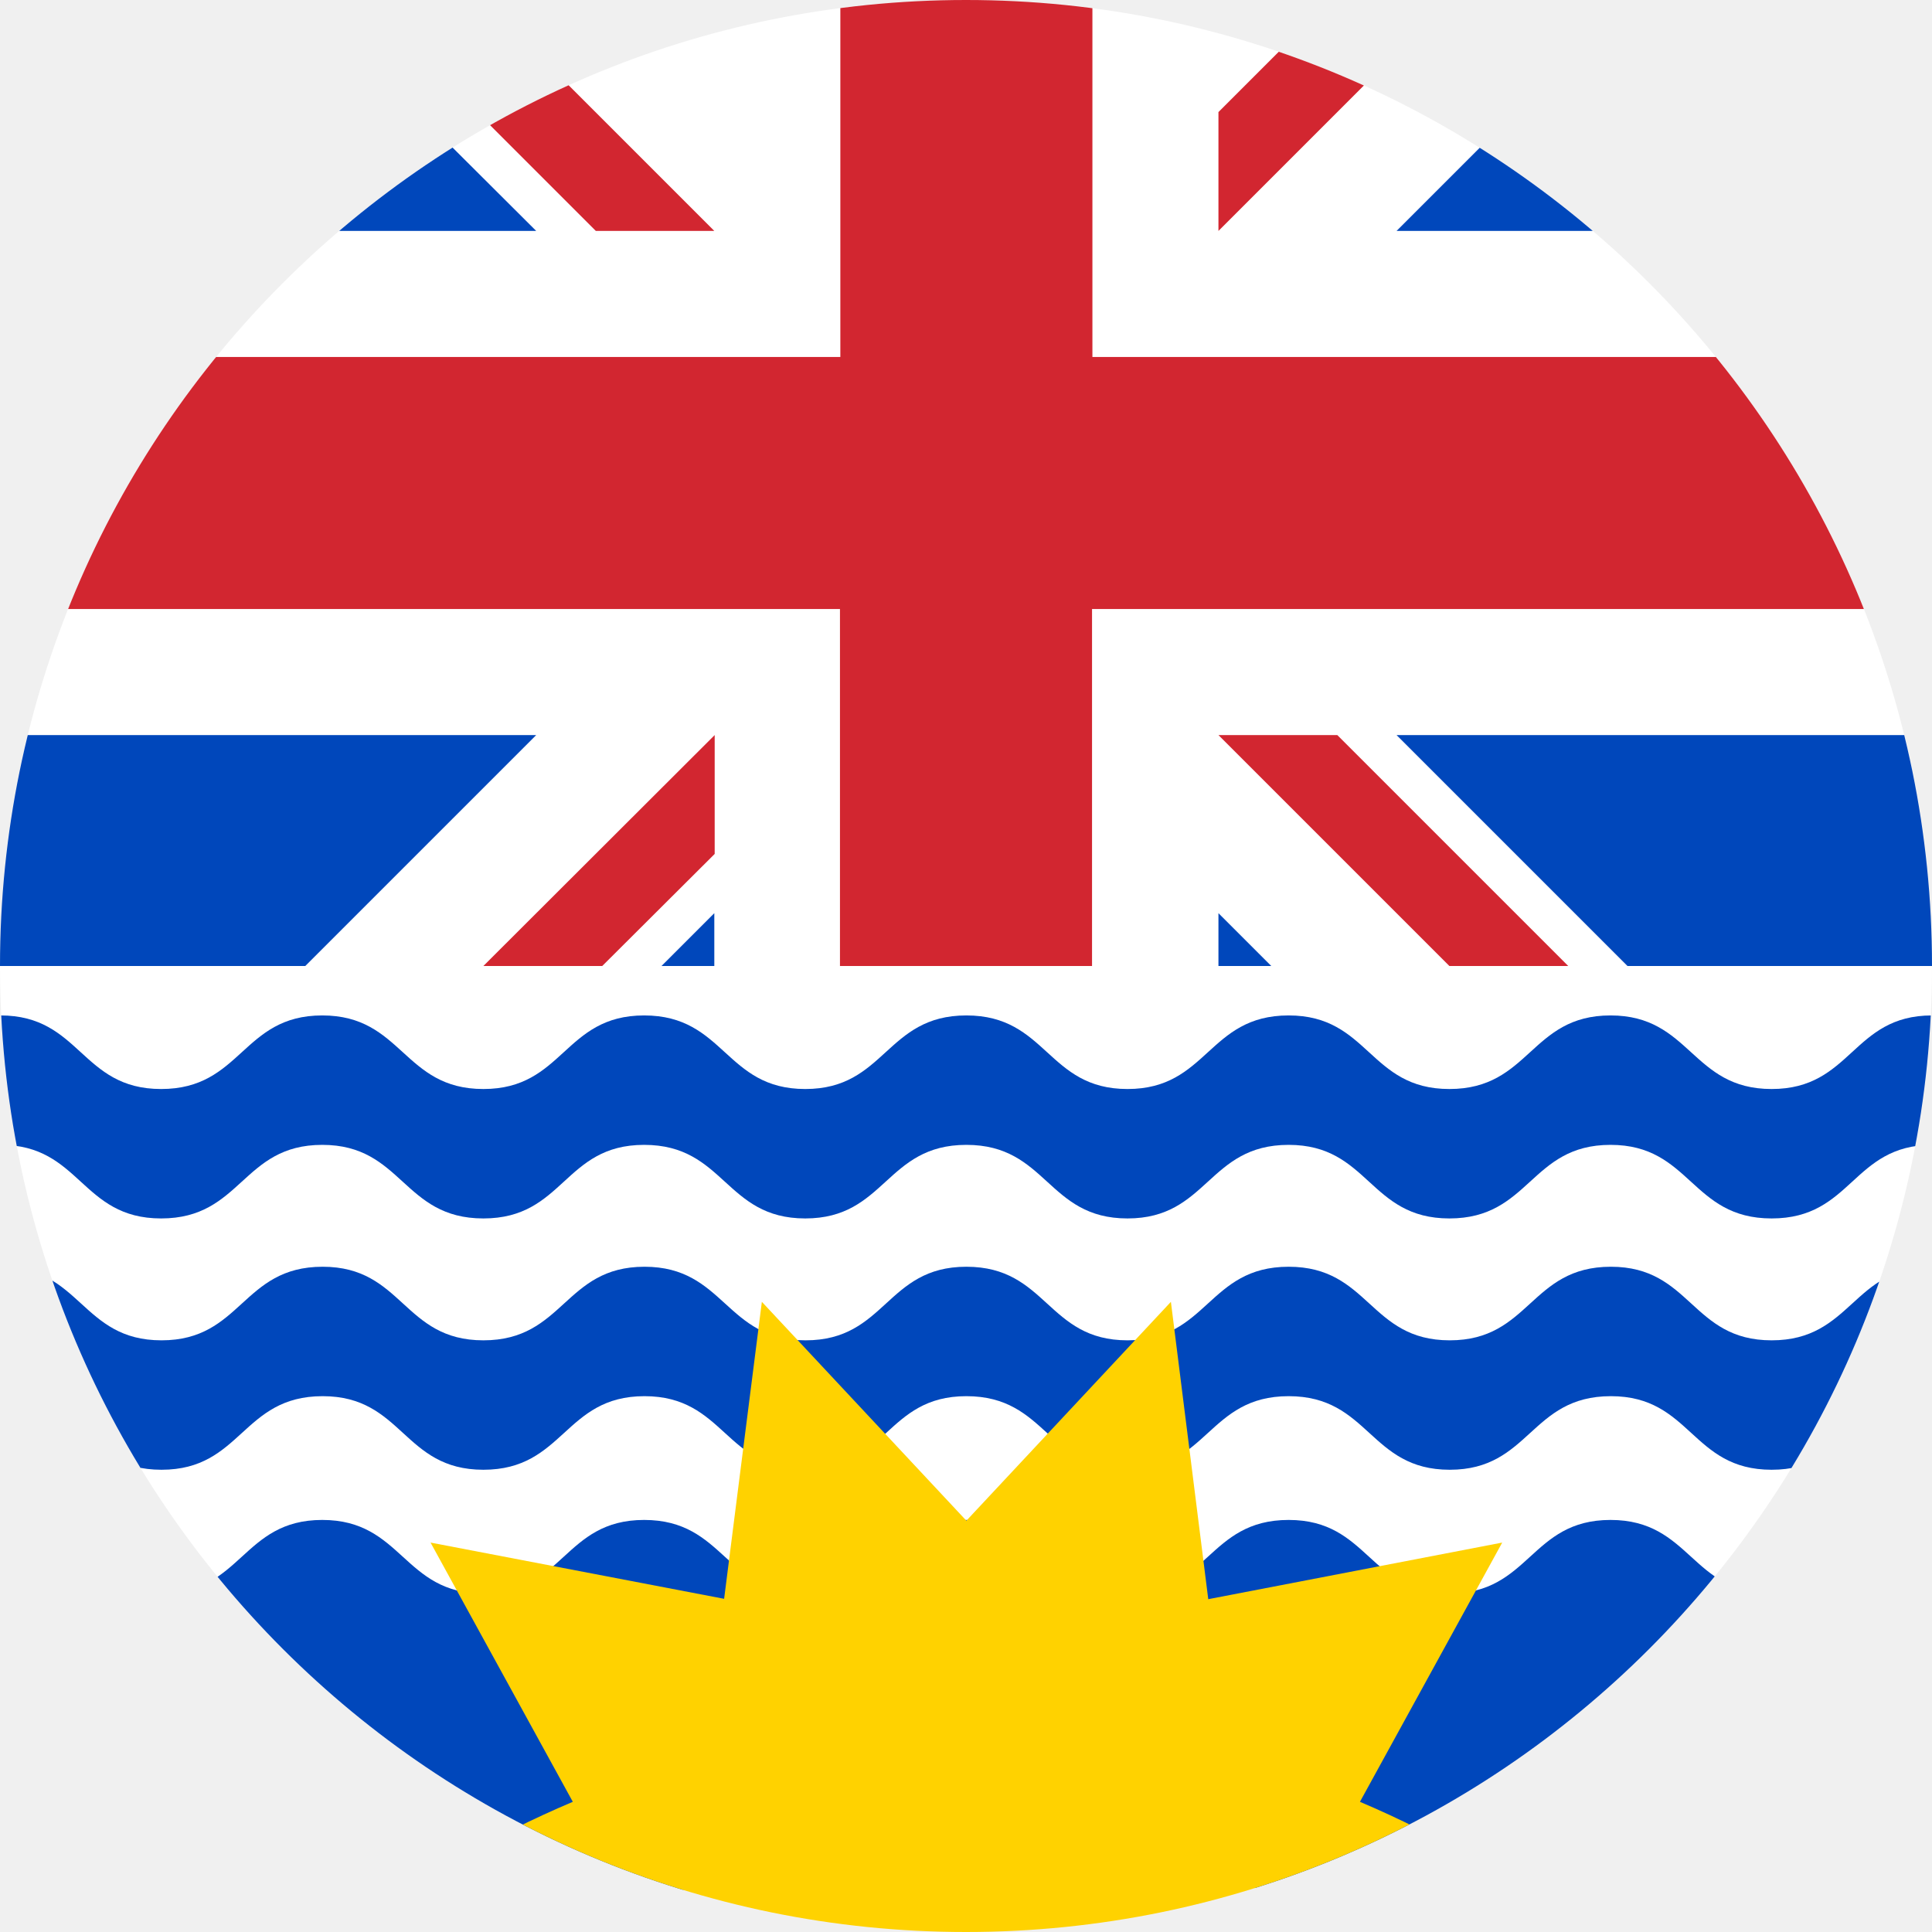
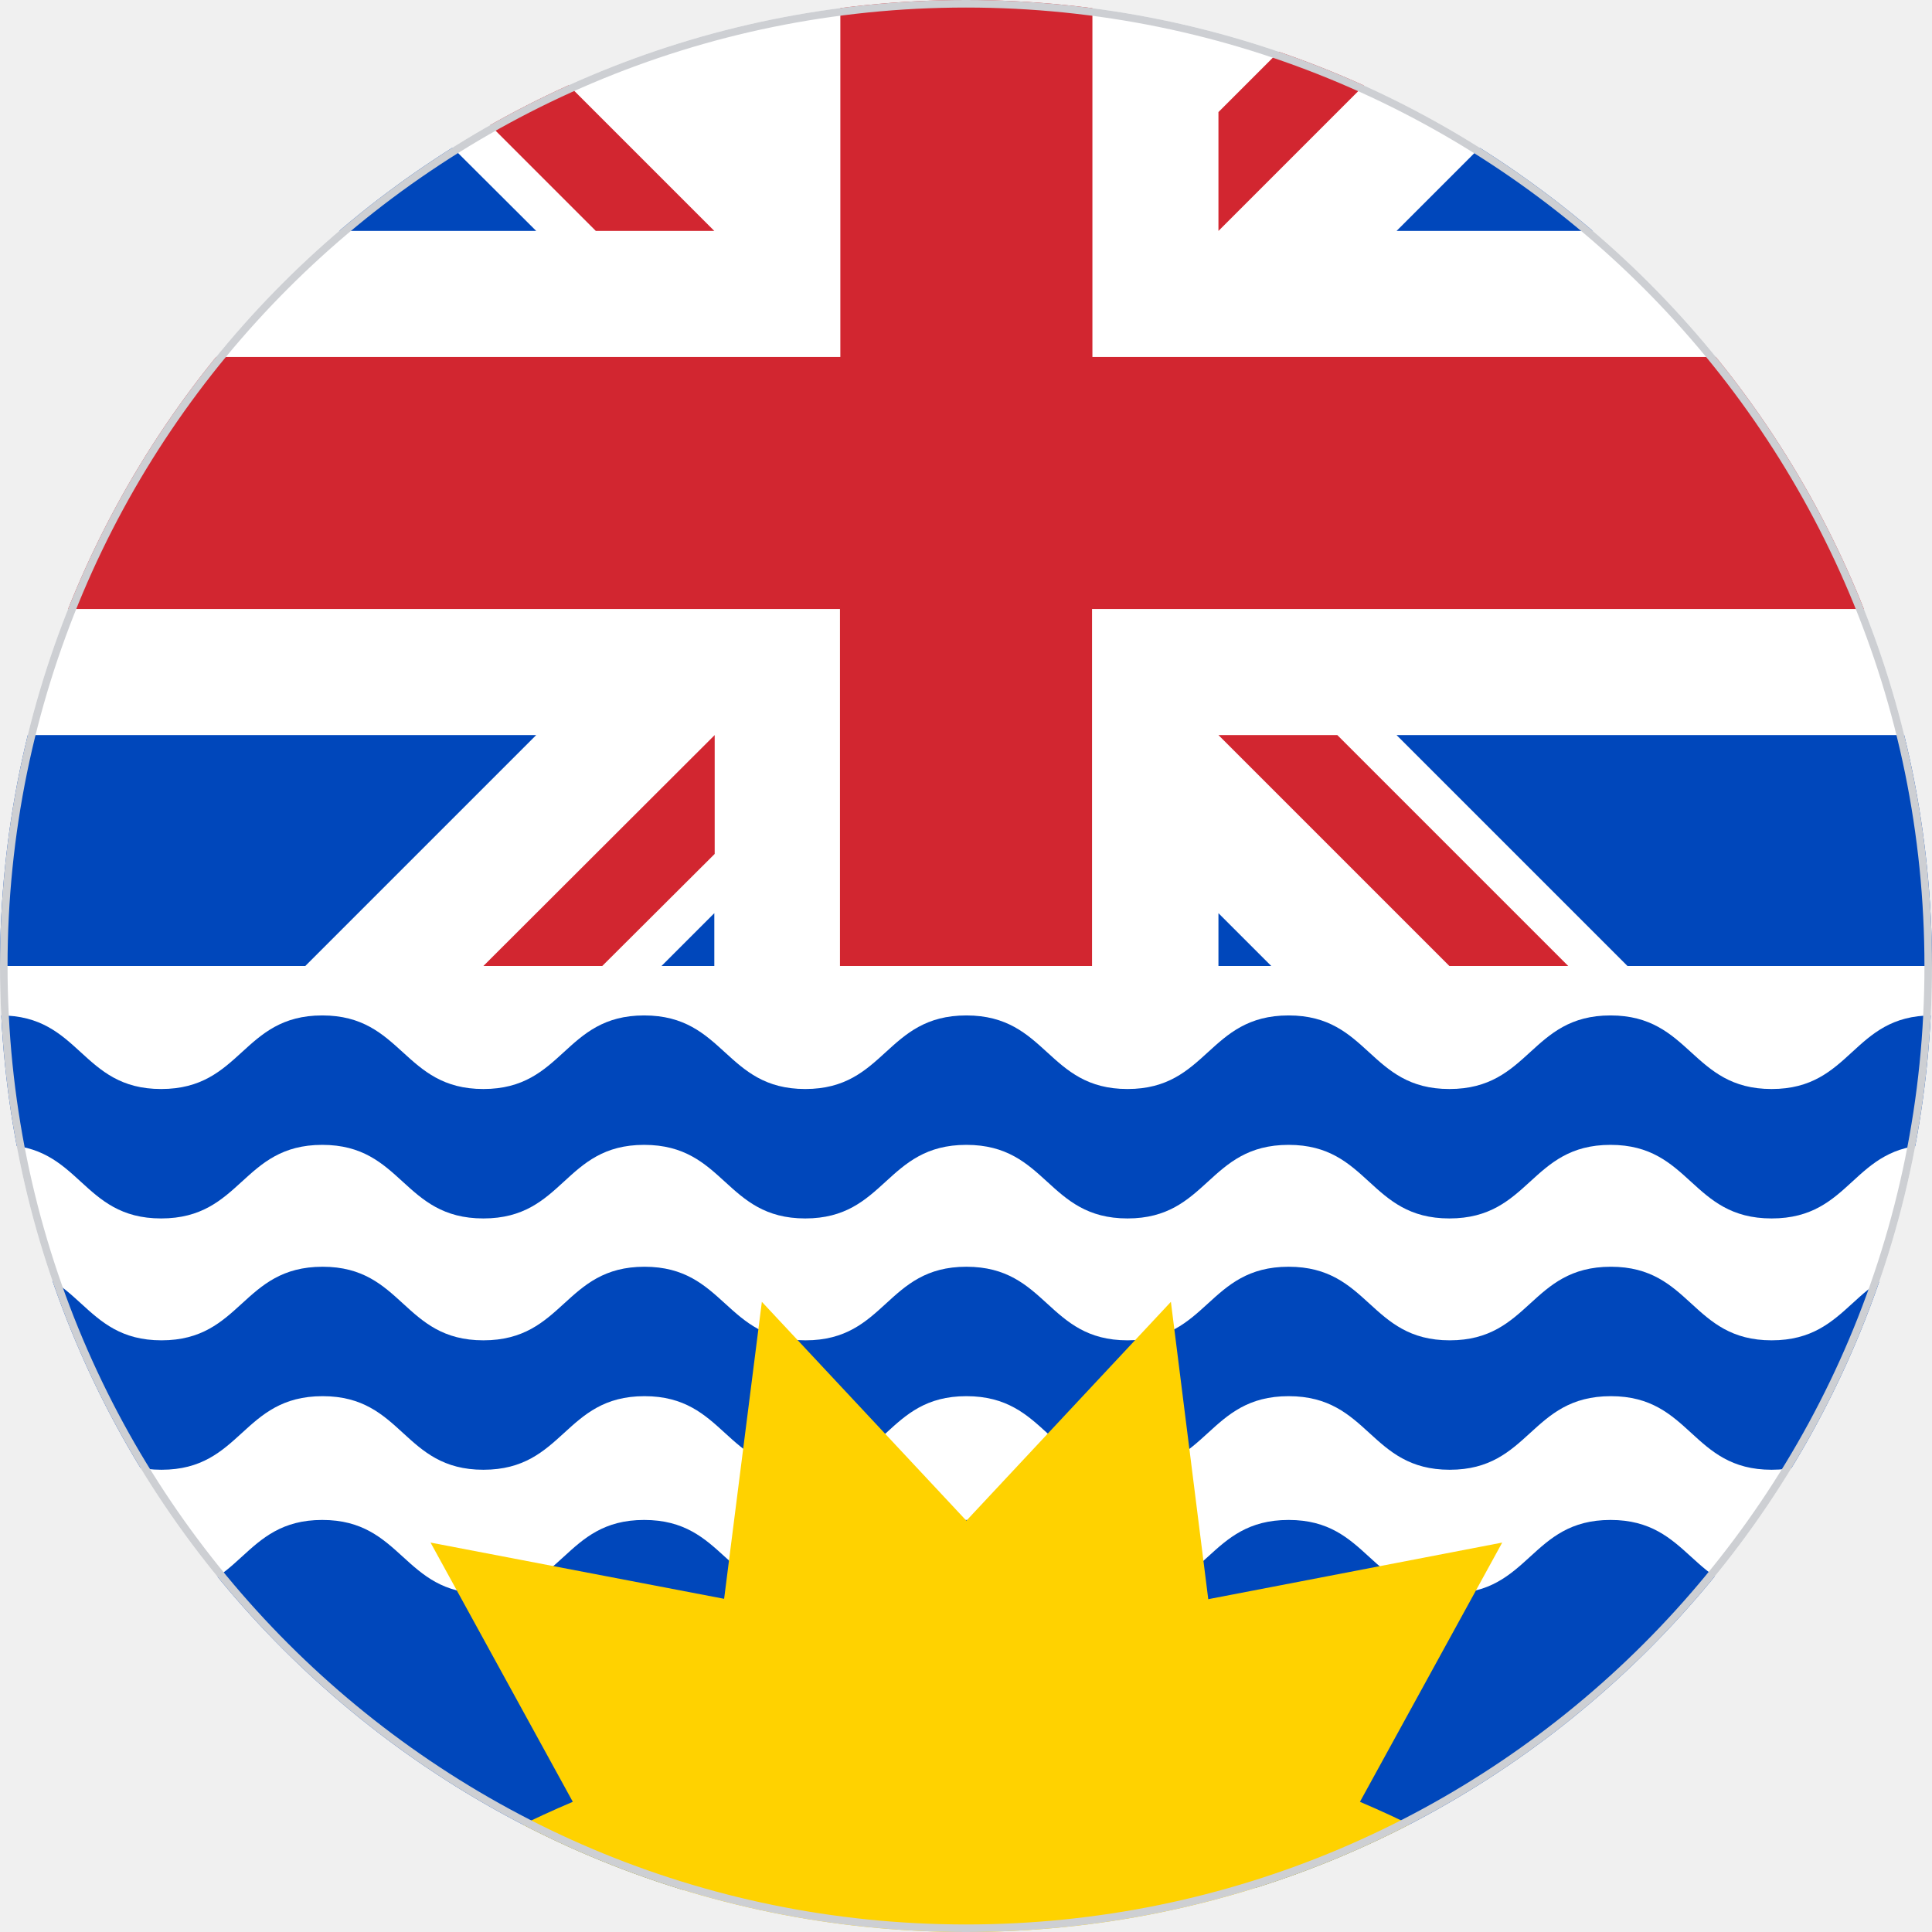
<svg xmlns="http://www.w3.org/2000/svg" width="512" height="512" viewBox="0 0 512 512">
  <defs>
    <clipPath id="c">
      <circle cx="256" cy="256" r="256" />
    </clipPath>
  </defs>
  <g clip-path="url(#c)">
    <path fill="#FFFFFF" d="M0 61.2 80.7 0h16l18.5 6 12.9-6h94.6l33.8 19.2 33-19.2h63.1l11.9 7.3L384 0h47.2L512 61.2v33.4L491.3 128l20.7 33.4v33.4l-22 29.7 22 31.5v13.1l-9.7 19 9.7 15.3v32.3l-12.7 19.8L512 370v32.8l-28.4 57-446.2-1-37.3-56V370l13.4-13.7L0 335.7v-32.3l14.2-14.2L0 269v-13l27.4-30.6L0 194.8v-33.4l25.5-33.5L0 94.6z" />
    <path fill="#0047BB" d="M0 0v61.2h142.1L80.7 0H0zm431.3 0-61.2 61.2H512V0h-80.7zM0 194.8V256h80.9l61.2-61.2H0zm370.1 0 61.2 61.2H512v-61.2H370.1zM189.3 242l-14 14h14v-14zm133.6 0v14h14l-14-14zM0 269.1v34.3h.1c21.3 0 21.3 19.5 42.6 19.5 21.4 0 21.4-19.5 42.7-19.5 21.3 0 21.3 19.5 42.7 19.5 21.4 0 21.3-19.5 42.6-19.5 21.4 0 21.4 19.5 42.7 19.5 21.3 0 21.3-19.5 42.7-19.5 21.4 0 21.4 19.5 42.7 19.5 21.3 0 21.3-19.5 42.7-19.5 21.3 0 21.3 19.5 42.6 19.5 21.4 0 21.4-19.5 42.7-19.5 21.3 0 21.3 19.5 42.7 19.5 21.4 0 21.3-19.4 42.5-19.5v-34.3c-21.2 0-21.2 19.5-42.5 19.5s-21.4-19.5-42.7-19.5c-21.3 0-21.3 19.5-42.7 19.5-21.3 0-21.3-19.5-42.6-19.5-21.4 0-21.4 19.5-42.7 19.5-21.3 0-21.3-19.5-42.7-19.5-21.4 0-21.4 19.5-42.7 19.5-21.3 0-21.3-19.5-42.7-19.5-21.3 0-21.3 19.5-42.6 19.5s-21.4-19.5-42.7-19.5c-21.3 0-21.3 19.5-42.7 19.5-21.3 0-21.3-19.5-42.6-19.5H0zm0 66.6V370h.1c21.4 0 21.4 19.5 42.7 19.5 21.3 0 21.3-19.5 42.7-19.5 21.3 0 21.3 19.5 42.6 19.5 21.4 0 21.4-19.5 42.7-19.5 21.3 0 21.3 19.5 42.7 19.5 21.4 0 21.3-19.5 42.6-19.5 21.4 0 21.4 19.5 42.7 19.5 21.3 0 21.3-19.5 42.7-19.5 21.4 0 21.4 19.5 42.7 19.5 21.3 0 21.3-19.5 42.7-19.5 21.3 0 21.3 19.5 42.6 19.5s21.4-19.4 42.5-19.5v-34.3c-21.1.1-21.2 19.5-42.5 19.5s-21.3-19.5-42.6-19.5c-21.4 0-21.4 19.5-42.7 19.5-21.3 0-21.3-19.5-42.7-19.5-21.4 0-21.4 19.5-42.7 19.5-21.3 0-21.3-19.5-42.7-19.5-21.3 0-21.3 19.5-42.6 19.5s-21.4-19.5-42.7-19.5c-21.3 0-21.3 19.5-42.7 19.5-21.3 0-21.3-19.5-42.6-19.5-21.4 0-21.4 19.5-42.7 19.5-21.3 0-21.3-19.5-42.7-19.5H0zm0 67.1V512h92.6l168.1-21.3L419.4 512H512V402.8c-21.2 0-21.2 19.5-42.5 19.5s-21.4-19.5-42.7-19.5c-21.3 0-21.3 19.5-42.7 19.5-21.3 0-21.3-19.5-42.6-19.5-21.4 0-21.4 19.5-42.7 19.5-21.3 0-21.3-19.5-42.7-19.5-21.4 0-21.4 19.5-42.7 19.5-21.3 0-21.3-19.5-42.7-19.5-21.3 0-21.3 19.5-42.6 19.5s-21.4-19.5-42.7-19.5c-21.3 0-21.3 19.5-42.7 19.5-21.3 0-21.3-19.5-42.6-19.5H0z" />
    <path fill="#D22630" d="m96.7 0 61.2 61.2h31.4L128.1 0H96.7zm126 0v94.6H0v66.8h222.6V256h66.8v-94.6H512V94.6H289.5V0h-66.8zm129.9 0-29.7 29.7v31.5L384.1 0h-31.5zM189.4 194.8 128.1 256h31.5l29.8-29.7v-31.5zm133.5 0 61.2 61.2h31.5l-61.2-61.2h-31.5z" />
    <path fill="#FFD200" d="m201.9 345-10 78.7-77.8-14.9 37.7 68.7A268.2 268.2 0 0 0 92.6 512h326.8a268.2 268.2 0 0 0-59-34.5l37.7-68.7-77.9 15-9.9-78.8-54.2 58-54.2-58z" />
+     <circle cx="256" cy="256" r="256" fill="none" stroke="#cdcfd3" stroke-width="4" />
  </g>
</svg>
